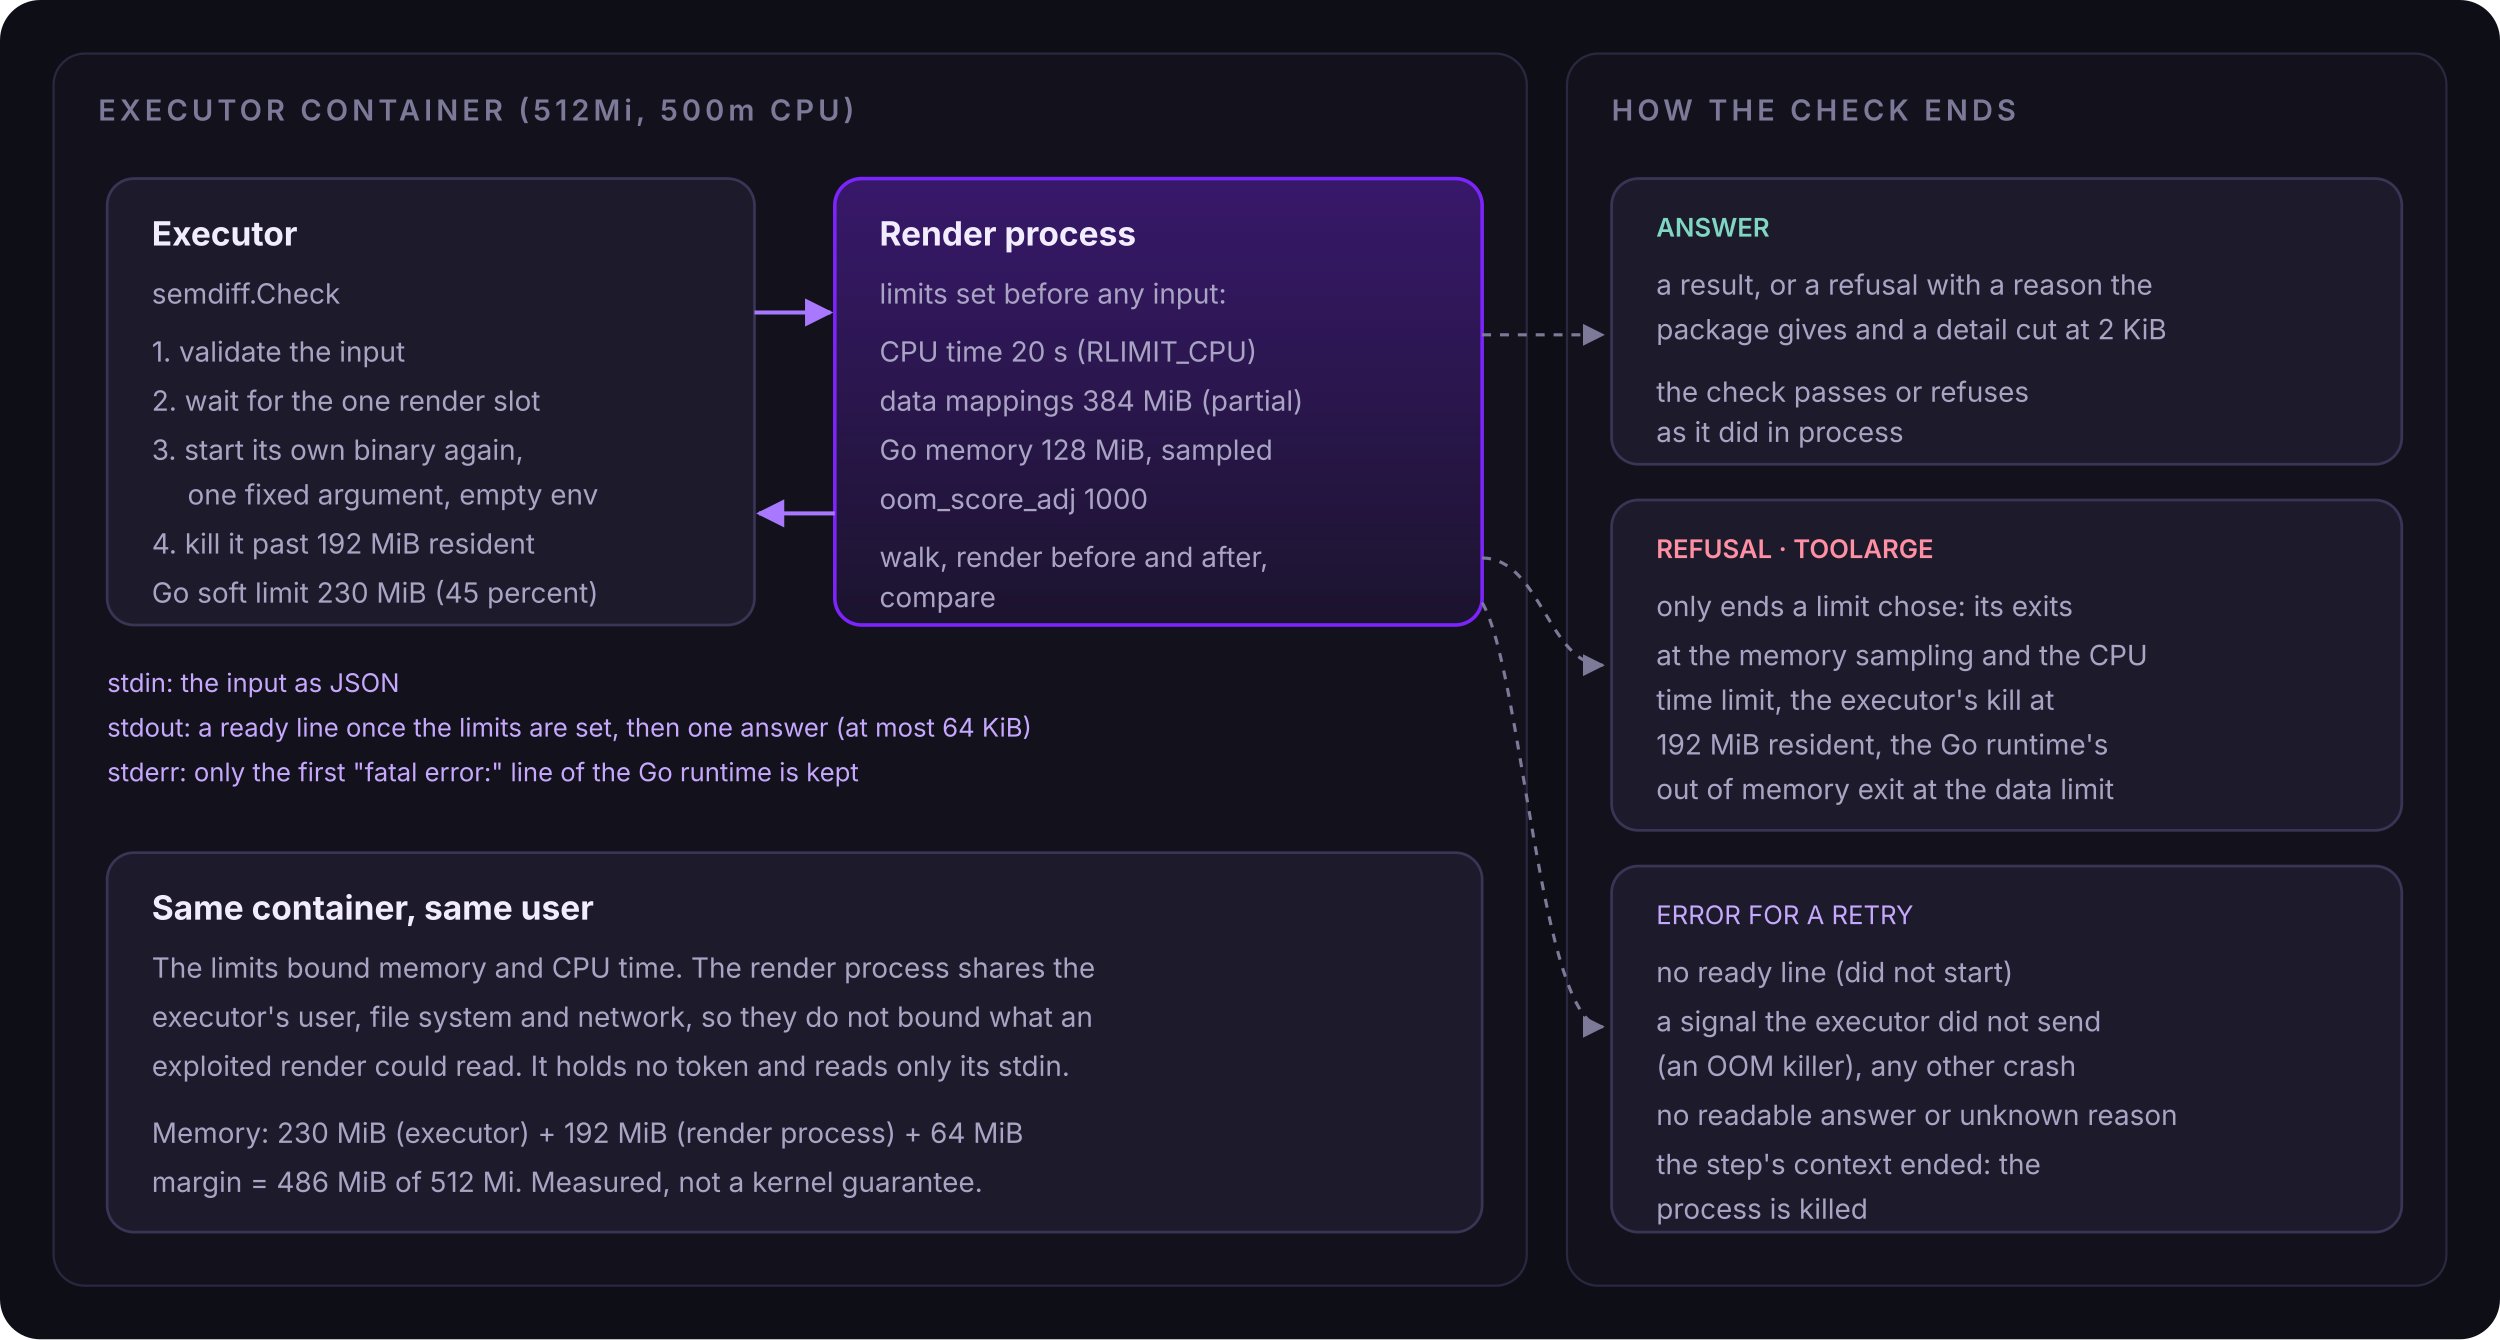
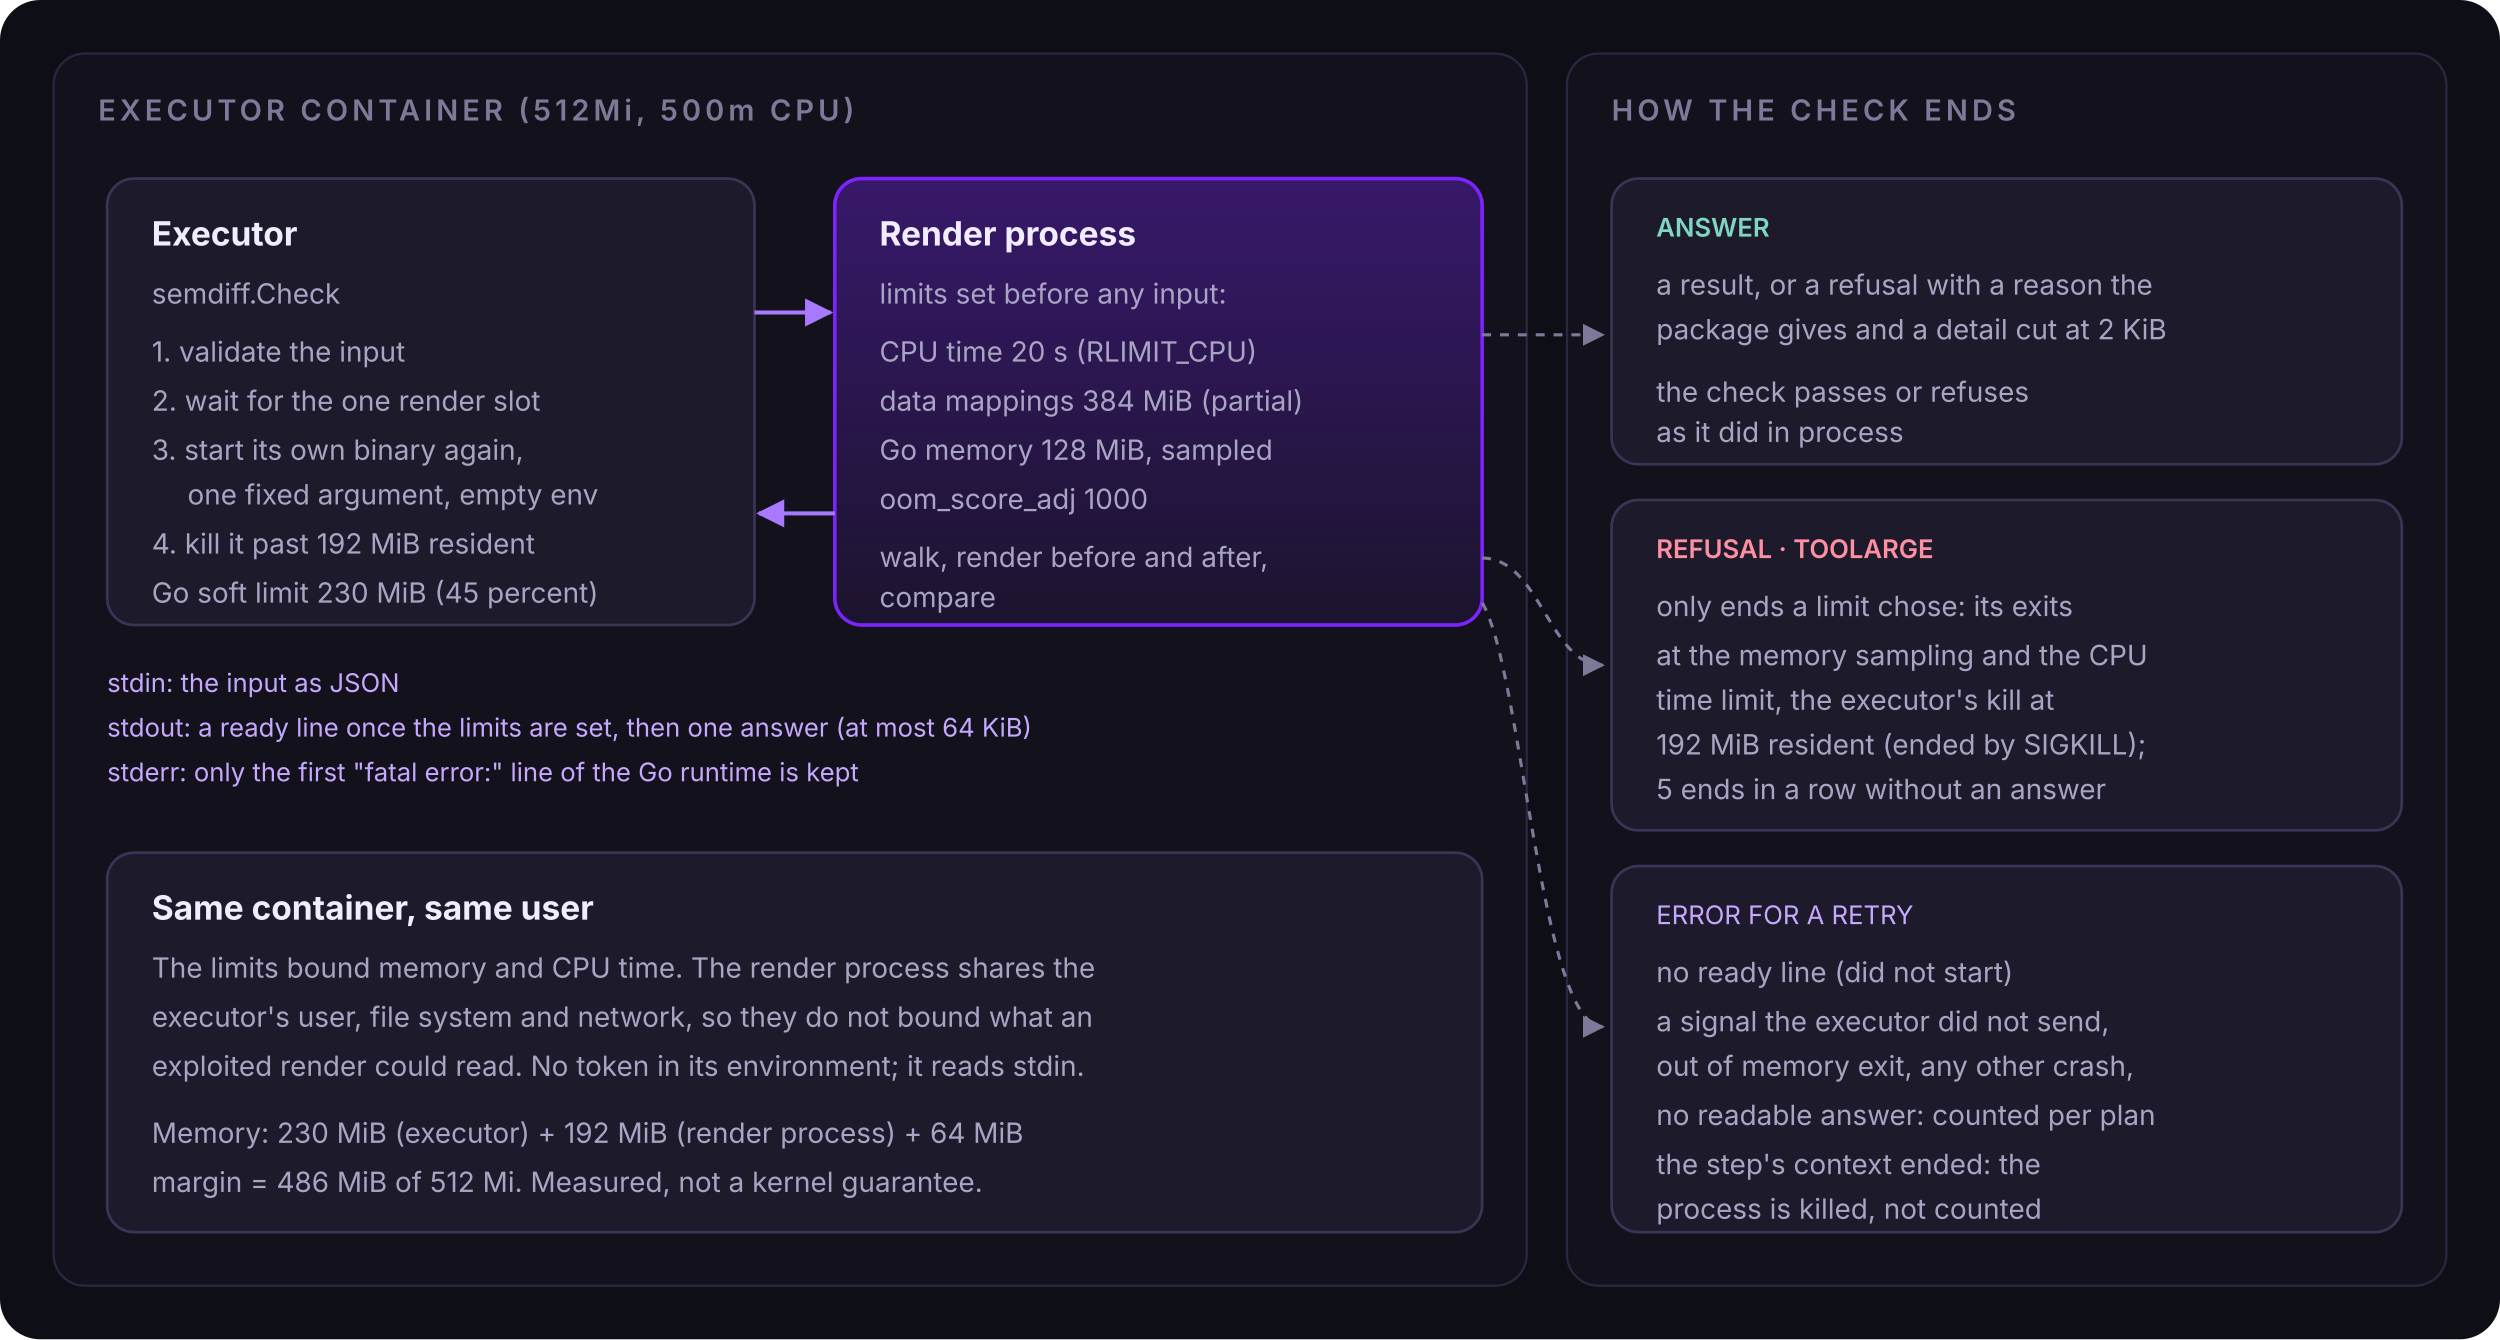
<svg xmlns="http://www.w3.org/2000/svg" viewBox="0 0 1120 600" role="img" aria-labelledby="t d" font-family="Inter, 'Segoe UI', system-ui, -apple-system, sans-serif">
  <defs>
    <marker id="a" viewBox="0 0 10 10" refX="9" refY="5" markerWidth="7" markerHeight="7" orient="auto-start-reverse">
      <path d="M0 0 10 5 0 10z" fill="#a879ff" />
    </marker>
    <marker id="m" viewBox="0 0 10 10" refX="9" refY="5" markerWidth="7" markerHeight="7" orient="auto-start-reverse">
      <path d="M0 0 10 5 0 10z" fill="#7d7999" />
    </marker>
    <linearGradient id="glow" x1="0" y1="0" x2="0" y2="1">
      <stop offset="0" stop-color="#7c24fc" stop-opacity=".35" />
      <stop offset="1" stop-color="#7c24fc" stop-opacity=".08" />
    </linearGradient>
    <style>
      .lane{fill:#13121c;stroke:#2a2740}
      .lanet{fill:#7d7999;font-size:13px;font-weight:600;letter-spacing:.14em}
      .box{fill:#1d1b2b;stroke:#3a3556;stroke-width:1.2}
      .key{fill:url(#glow);stroke:#7c24fc;stroke-width:1.6}
      .h{fill:#f1edff;font-size:15px;font-weight:650}
      .s{fill:#a9a4c4;font-size:12.5px}
      .f{stroke:#a879ff;stroke-width:1.8;fill:none}
      .r{stroke:#7d7999;stroke-width:1.4;fill:none;stroke-dasharray:4 4}
      .lbl{fill:#c6a8ff;font-size:11.5px}
      .no{fill:#ff8fa3;font-size:11.5px;font-weight:600}
      .ok{fill:#7fd6c2;font-size:11.5px;font-weight:600}
    </style>
  </defs>
  <rect width="1120" height="600" rx="18" fill="#0e0e16" />
  <rect class="lane" x="24" y="24" width="660" height="552" rx="14" />
  <text class="lanet" x="44" y="54">EXECUTOR CONTAINER (512Mi, 500m CPU)</text>
  <rect class="lane" x="702" y="24" width="394" height="552" rx="14" />
  <text class="lanet" x="722" y="54">HOW THE CHECK ENDS</text>
  <rect class="box" x="48" y="80" width="290" height="200" rx="12" />
  <text class="h" x="68" y="110">Executor</text>
  <text class="s" x="68" y="136">semdiff.Check</text>
  <text class="s" x="68" y="162">1. validate the input</text>
  <text class="s" x="68" y="184">2. wait for the one render slot</text>
  <text class="s" x="68" y="206">3. start its own binary again,</text>
  <text class="s" x="84" y="226">one fixed argument, empty env</text>
  <text class="s" x="68" y="248">4. kill it past 192 MiB resident</text>
  <text class="s" x="68" y="270">Go soft limit 230 MiB (45 percent)</text>
  <rect class="key" x="374" y="80" width="290" height="200" rx="12" />
  <text class="h" x="394" y="110">Render process</text>
  <text class="s" x="394" y="136">limits set before any input:</text>
  <text class="s" x="394" y="162">CPU time 20 s (RLIMIT_CPU)</text>
  <text class="s" x="394" y="184">data mappings 384 MiB (partial)</text>
  <text class="s" x="394" y="206">Go memory 128 MiB, sampled</text>
  <text class="s" x="394" y="228">oom_score_adj 1000</text>
  <text class="s" x="394" y="254">walk, render before and after,</text>
  <text class="s" x="394" y="272">compare</text>
  <path class="f" d="M338 140 H372" marker-end="url(#a)" />
  <path class="f" d="M374 230 H340" marker-end="url(#a)" />
  <text class="lbl" x="48" y="310">stdin: the input as JSON</text>
  <text class="lbl" x="48" y="330">stdout: a ready line once the limits are set, then one answer (at most 64 KiB)</text>
  <text class="lbl" x="48" y="350">stderr: only the first "fatal error:" line of the Go runtime is kept</text>
  <rect class="box" x="48" y="382" width="616" height="170" rx="12" />
  <text class="h" x="68" y="412">Same container, same user</text>
  <text class="s" x="68" y="438">The limits bound memory and CPU time. The render process shares the</text>
  <text class="s" x="68" y="460">executor's user, file system and network, so they do not bound what an</text>
-   <text class="s" x="68" y="482">exploited render could read. It holds no token and reads only its stdin.</text>
+   <text class="s" x="68" y="482">exploited render could read. No token in its environment; it reads stdin.</text>
  <text class="s" x="68" y="512">Memory: 230 MiB (executor) + 192 MiB (render process) + 64 MiB</text>
  <text class="s" x="68" y="534">margin = 486 MiB of 512 Mi. Measured, not a kernel guarantee.</text>
  <rect class="box" x="722" y="80" width="354" height="128" rx="12" />
  <text class="ok" x="742" y="106">ANSWER</text>
  <text class="s" x="742" y="132">a result, or a refusal with a reason the</text>
  <text class="s" x="742" y="152">package gives and a detail cut at 2 KiB</text>
  <text class="s" x="742" y="180">the check passes or refuses</text>
  <text class="s" x="742" y="198">as it did in process</text>
  <rect class="box" x="722" y="224" width="354" height="148" rx="12" />
  <text class="no" x="742" y="250">REFUSAL · TOOLARGE</text>
  <text class="s" x="742" y="276">only ends a limit chose: its exits</text>
  <text class="s" x="742" y="298">at the memory sampling and the CPU</text>
  <text class="s" x="742" y="318">time limit, the executor's kill at</text>
-   <text class="s" x="742" y="338">192 MiB resident, the Go runtime's</text>
-   <text class="s" x="742" y="358">out of memory exit at the data limit</text>
+   <text class="s" x="742" y="338">192 MiB resident (ended by SIGKILL);</text>
+   <text class="s" x="742" y="358">5 ends in a row without an answer</text>
  <rect class="box" x="722" y="388" width="354" height="164" rx="12" />
  <text class="lbl" x="742" y="414">ERROR FOR A RETRY</text>
  <text class="s" x="742" y="440">no ready line (did not start)</text>
-   <text class="s" x="742" y="462">a signal the executor did not send</text>
-   <text class="s" x="742" y="482">(an OOM killer), any other crash</text>
-   <text class="s" x="742" y="504">no readable answer or unknown reason</text>
+   <text class="s" x="742" y="462">a signal the executor did not send,</text>
+   <text class="s" x="742" y="482">out of memory exit, any other crash,</text>
+   <text class="s" x="742" y="504">no readable answer: counted per plan</text>
  <text class="s" x="742" y="526">the step's context ended: the</text>
-   <text class="s" x="742" y="546">process is killed</text>
+   <text class="s" x="742" y="546">process is killed, not counted</text>
  <path class="r" d="M664 150 H718" marker-end="url(#m)" />
  <path class="r" d="M664 250 C690 250 694 298 718 298" marker-end="url(#m)" />
  <path class="r" d="M664 270 C682 300 690 460 718 460" marker-end="url(#m)" />
</svg>
